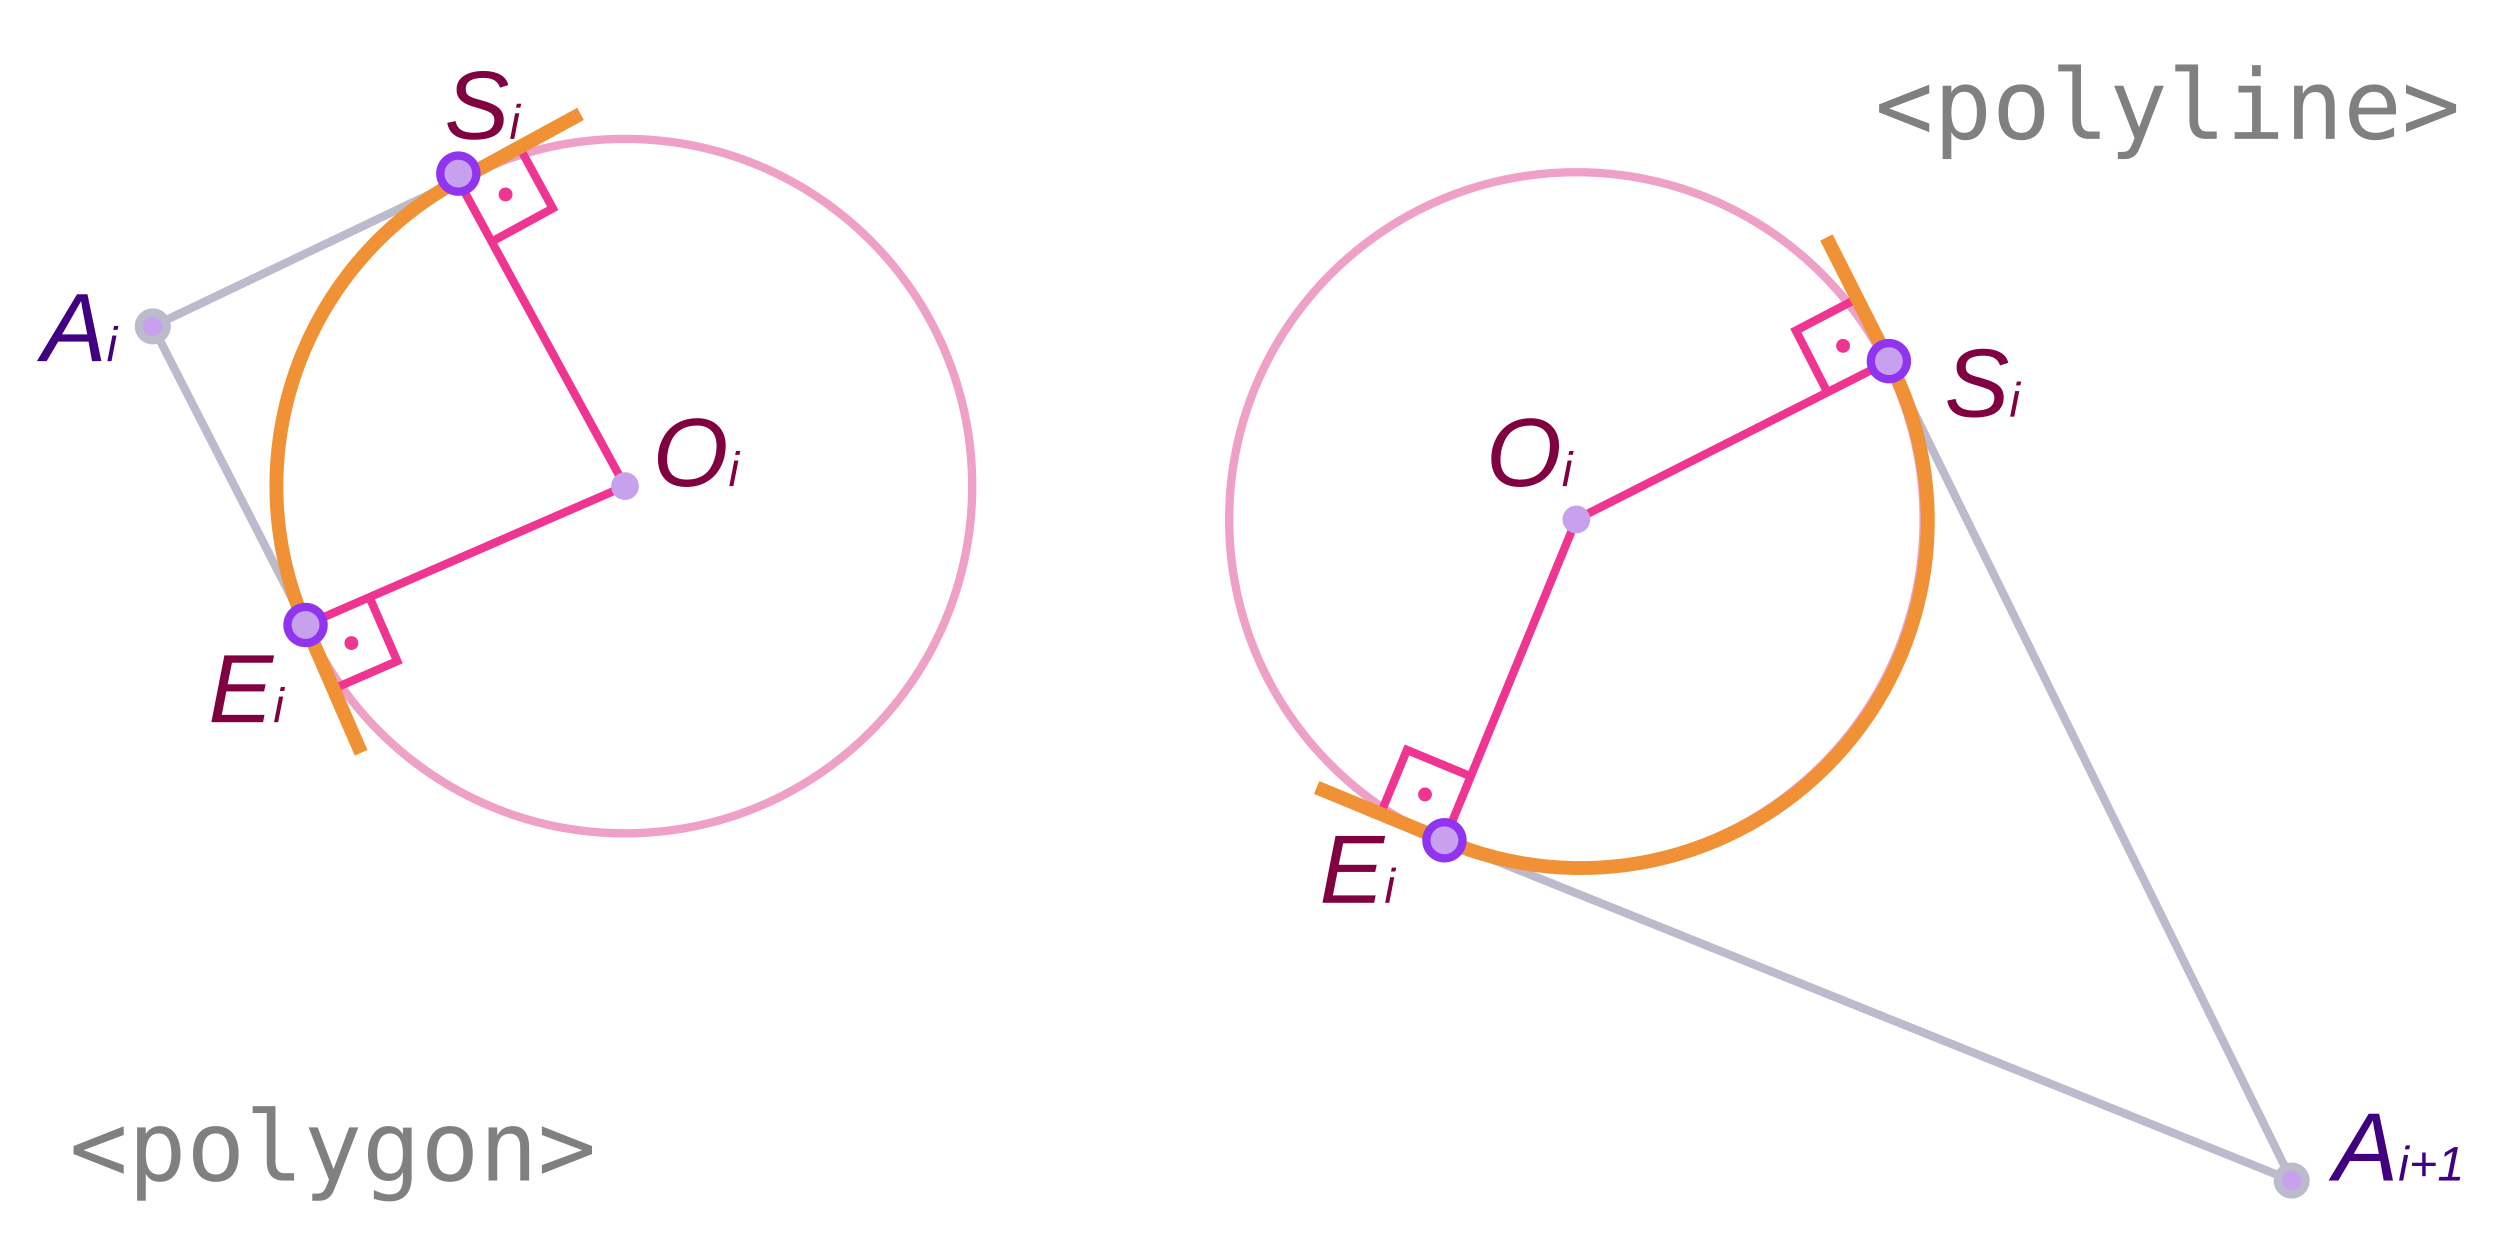
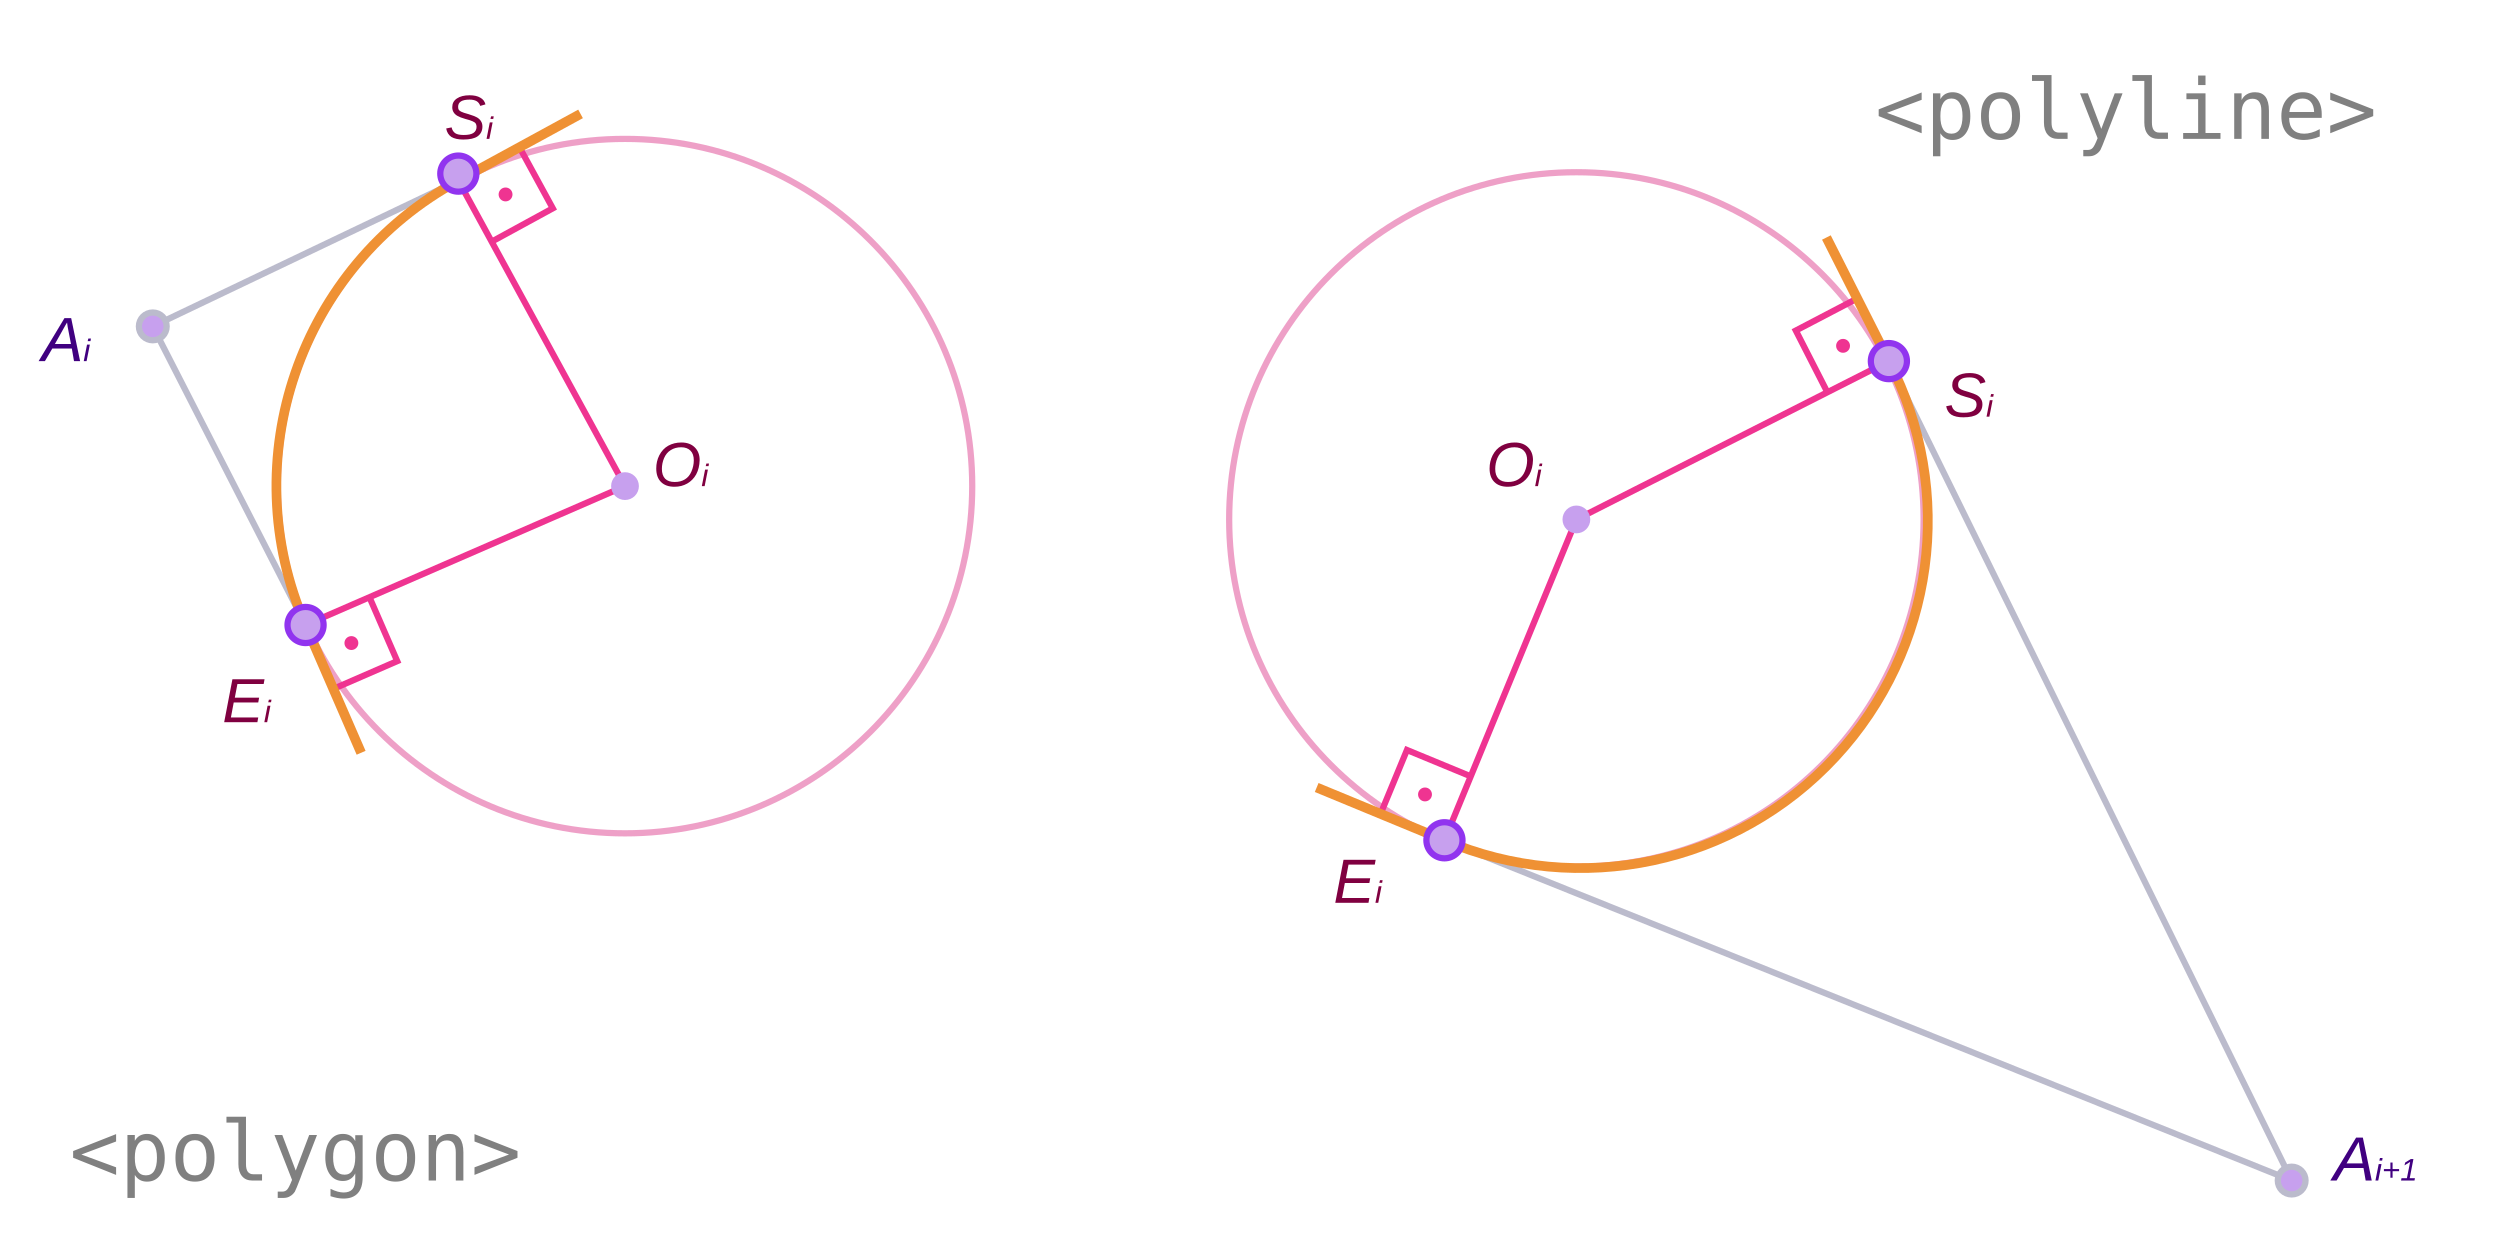
<svg xmlns="http://www.w3.org/2000/svg" xmlns:xlink="http://www.w3.org/1999/xlink" viewBox="-45 -35 180 90">
  <style>
		[d], [r] {
			fill: #c7a0ee;
			stroke: #bbc;
- 			stroke-width: .6px
+ 			stroke-width: .45px
		}
		[d], [r*='2'] { fill: none }
		[d] + [d] {
			stroke: #ef9134;
- 			stroke-width: 1px
+ 			stroke-width: .7px
		}
- 		[x] { font: italic 7px tahoma, arial }
+ 		[x] { font: italic 4.5px tahoma, arial }
		tspan { font-size: .5em }
		[x] { fill: #400080 }
		[r*='3'] { stroke: #9134ef }
		[r] ~ [x] { fill: #800040 }
		[r] + [d] { stroke: #ef3491 }
		[r='.5'] { fill: #ef3491 }
		[r='25'] { stroke:  #eea0c7 }
		use ~ [r] { stroke: none }
		[d] + [x] {
			fill: grey;
- 			font: 7px consolas, monospace
+ 			font: 6px consolas, monospace
		}
	</style>
  <text x="-42" y="-9">A<tspan>i</tspan>
  </text>
  <text x="123" y="50">A<tspan>i+1</tspan>
  </text>
  <circle r="25" />
  <circle r="25" cx="68.5" cy="2.4" />
  <path d="M-12-22 0 0-23 10       M91-9 68.5 2.4 59 25.5       M-9.6-17.6-5.2-20-7.6-24.4       M-18.4 8-16.4 12.6-21 14.6       M86.6-6.7 84.3-11.2 88.7-13.5       M60.9 20.9 56.3 19 54.4 23.6" />
  <text x="-40" y="50">&lt;polygon&gt;</text>
  <path d="M-12-22-34-11.5-23 10       M91-9 120 50 59 25.5" />
  <path d="M-3.2-26.8-12-22       A25 25 0 0 0-23 10L-19 19.2       M86.5-17.9 91-9       A25 25 0 0 1 59 25.5L49.8 21.7" />
  <text x="90" y="-25">&lt;polyline&gt;</text>
  <circle r="1" cx="-34" cy="-11.5" />
  <circle r="1" cx="120" cy="50" />
  <circle r="1.3" cx="-12" cy="-22.5" />
  <circle r="1.3" cx="-23" cy="10" />
  <circle r="1.3" cx="91" cy="-9" />
  <circle r="1.3" cx="59" cy="25.5" />
  <text id="c" x="-13" y="-25">S<tspan>i</tspan>
  </text>
  <text id="f" x="2">O<tspan>i</tspan>
  </text>
-   <text id="d" x="-30" y="17">E<tspan>i</tspan>
+   <text id="d" x="-29" y="17">E<tspan>i</tspan>
  </text>
  <use xlink:href="#c" x="108" y="20" />
  <use xlink:href="#f" x="60" />
  <use xlink:href="#d" x="80" y="13" />
  <circle r=".5" cx="-19.7" cy="11.3" />
  <circle r=".5" cx="-8.6" cy="-21" />
  <circle r=".5" cx="87.7" cy="-10.1" />
  <circle r=".5" cx="57.6" cy="22.2" />
  <circle r="1" />
  <circle r="1" cx="68.5" cy="2.4" />
</svg>
